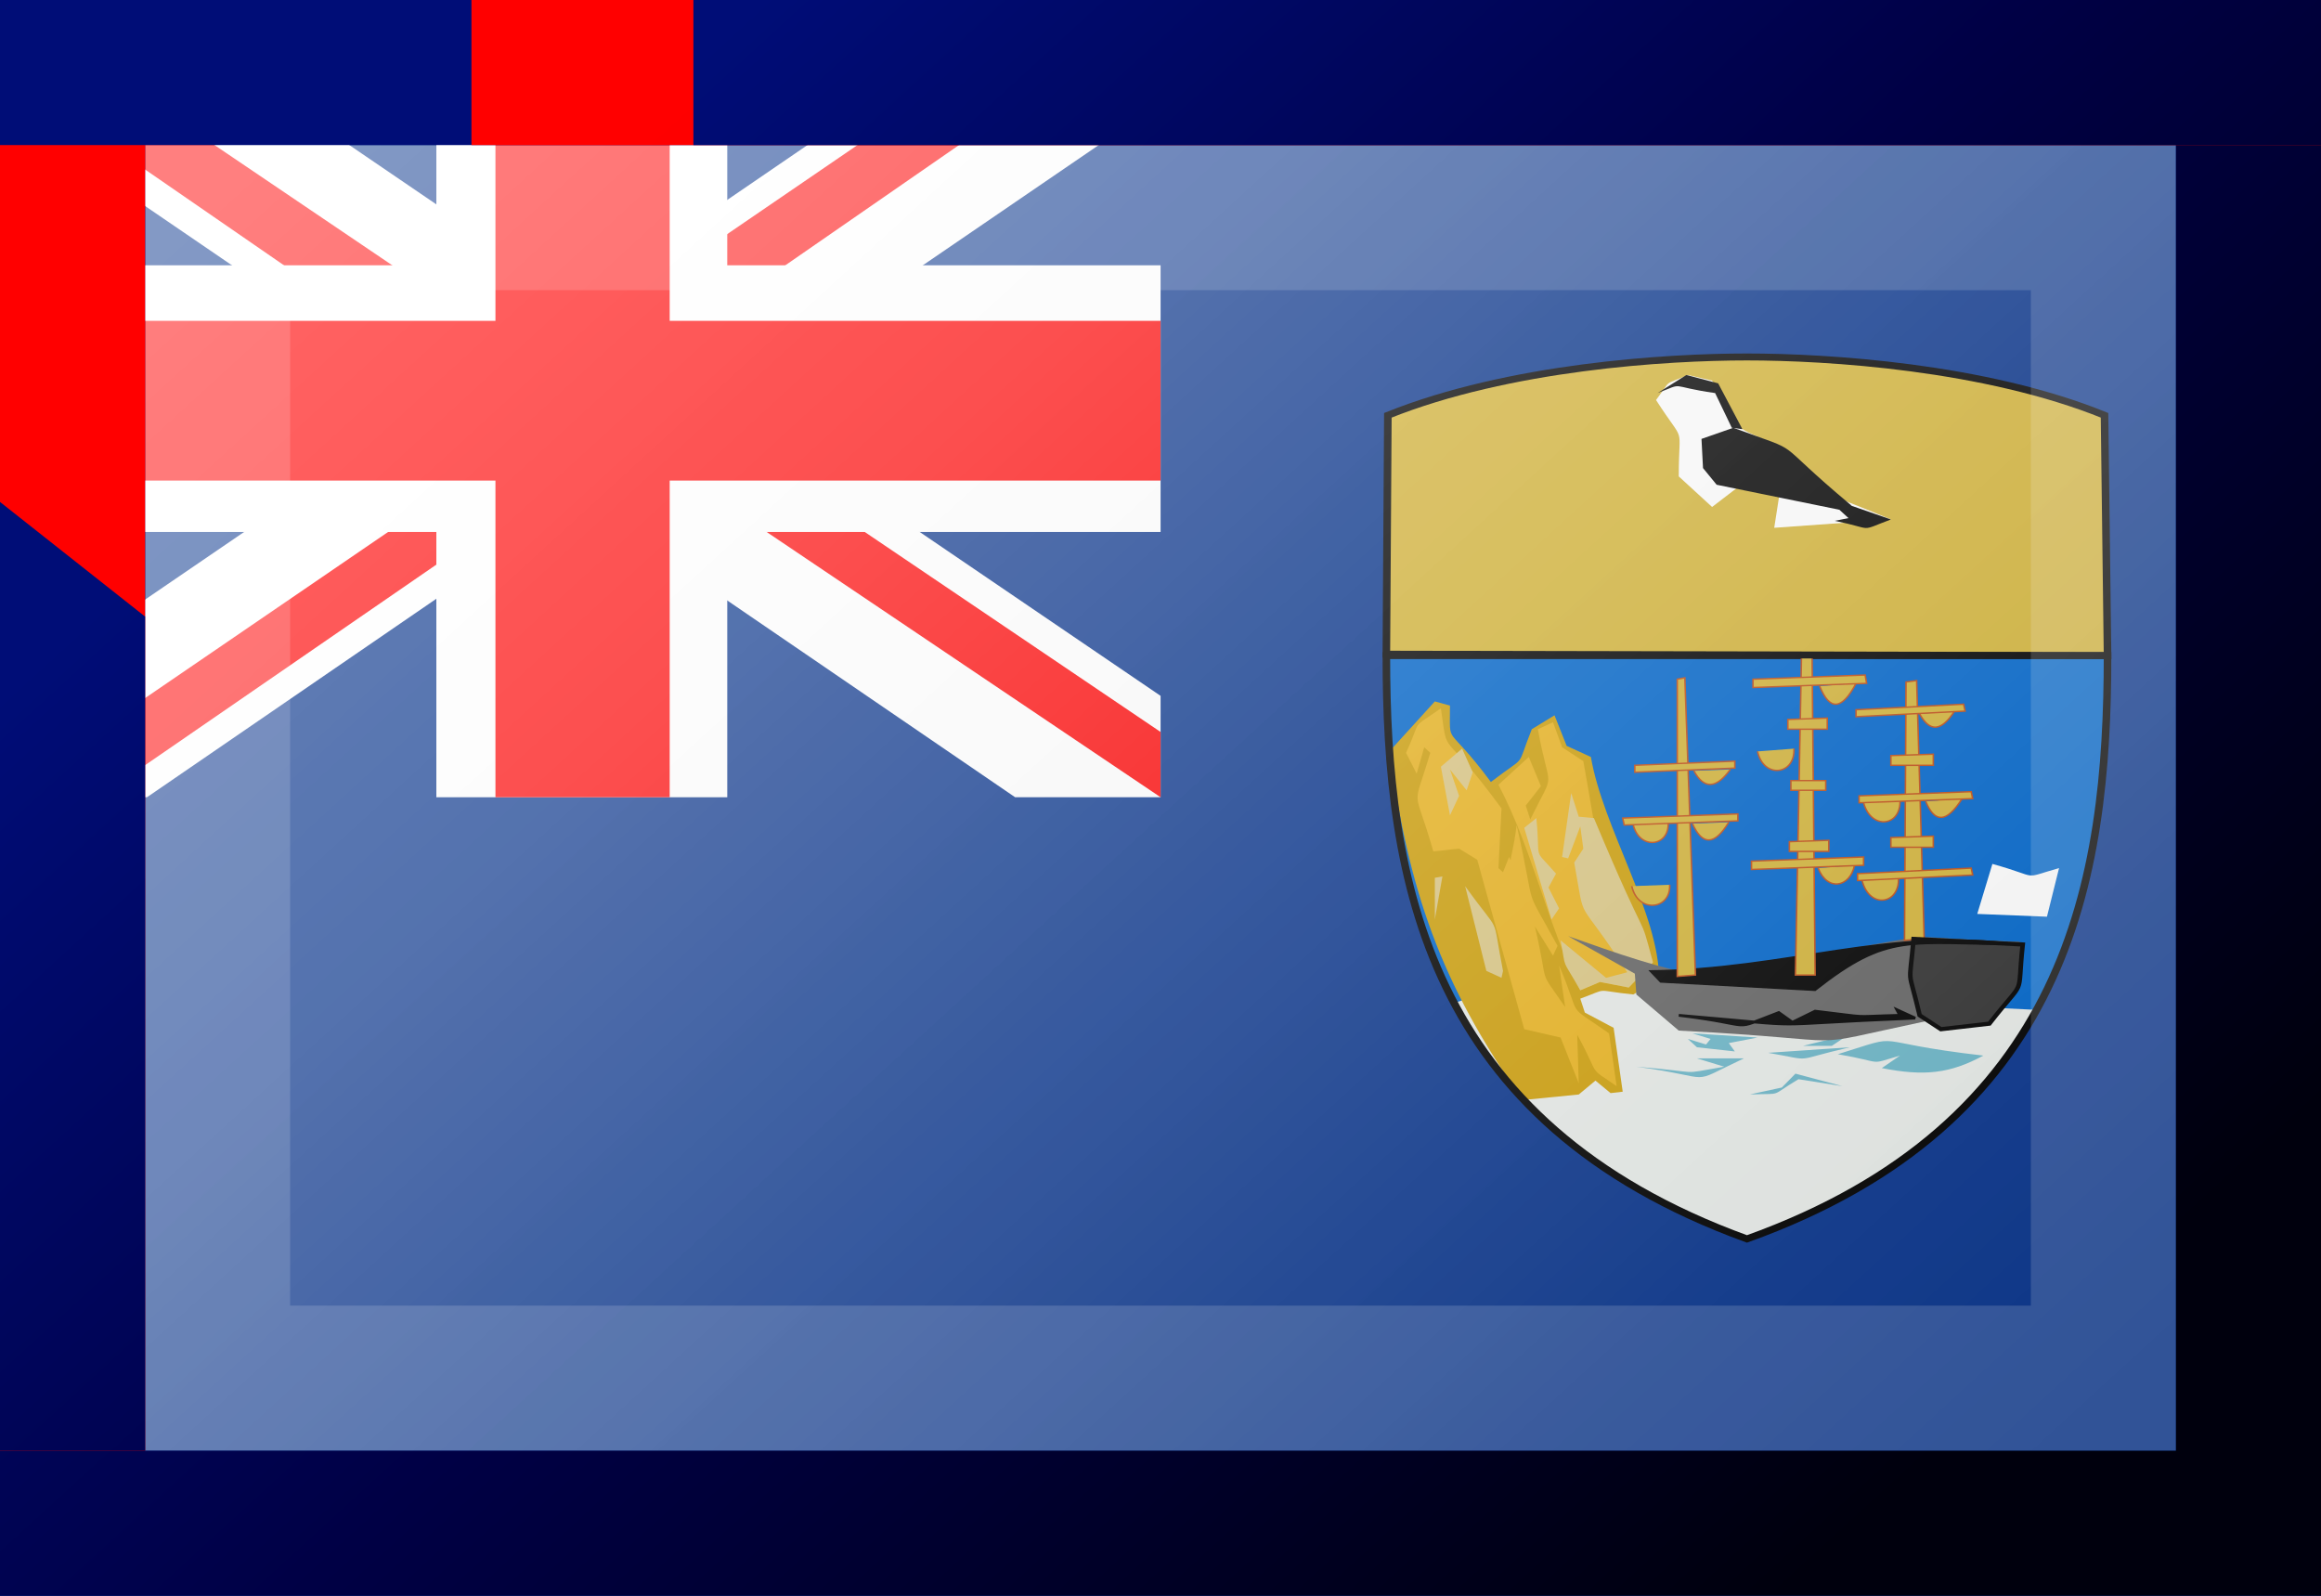
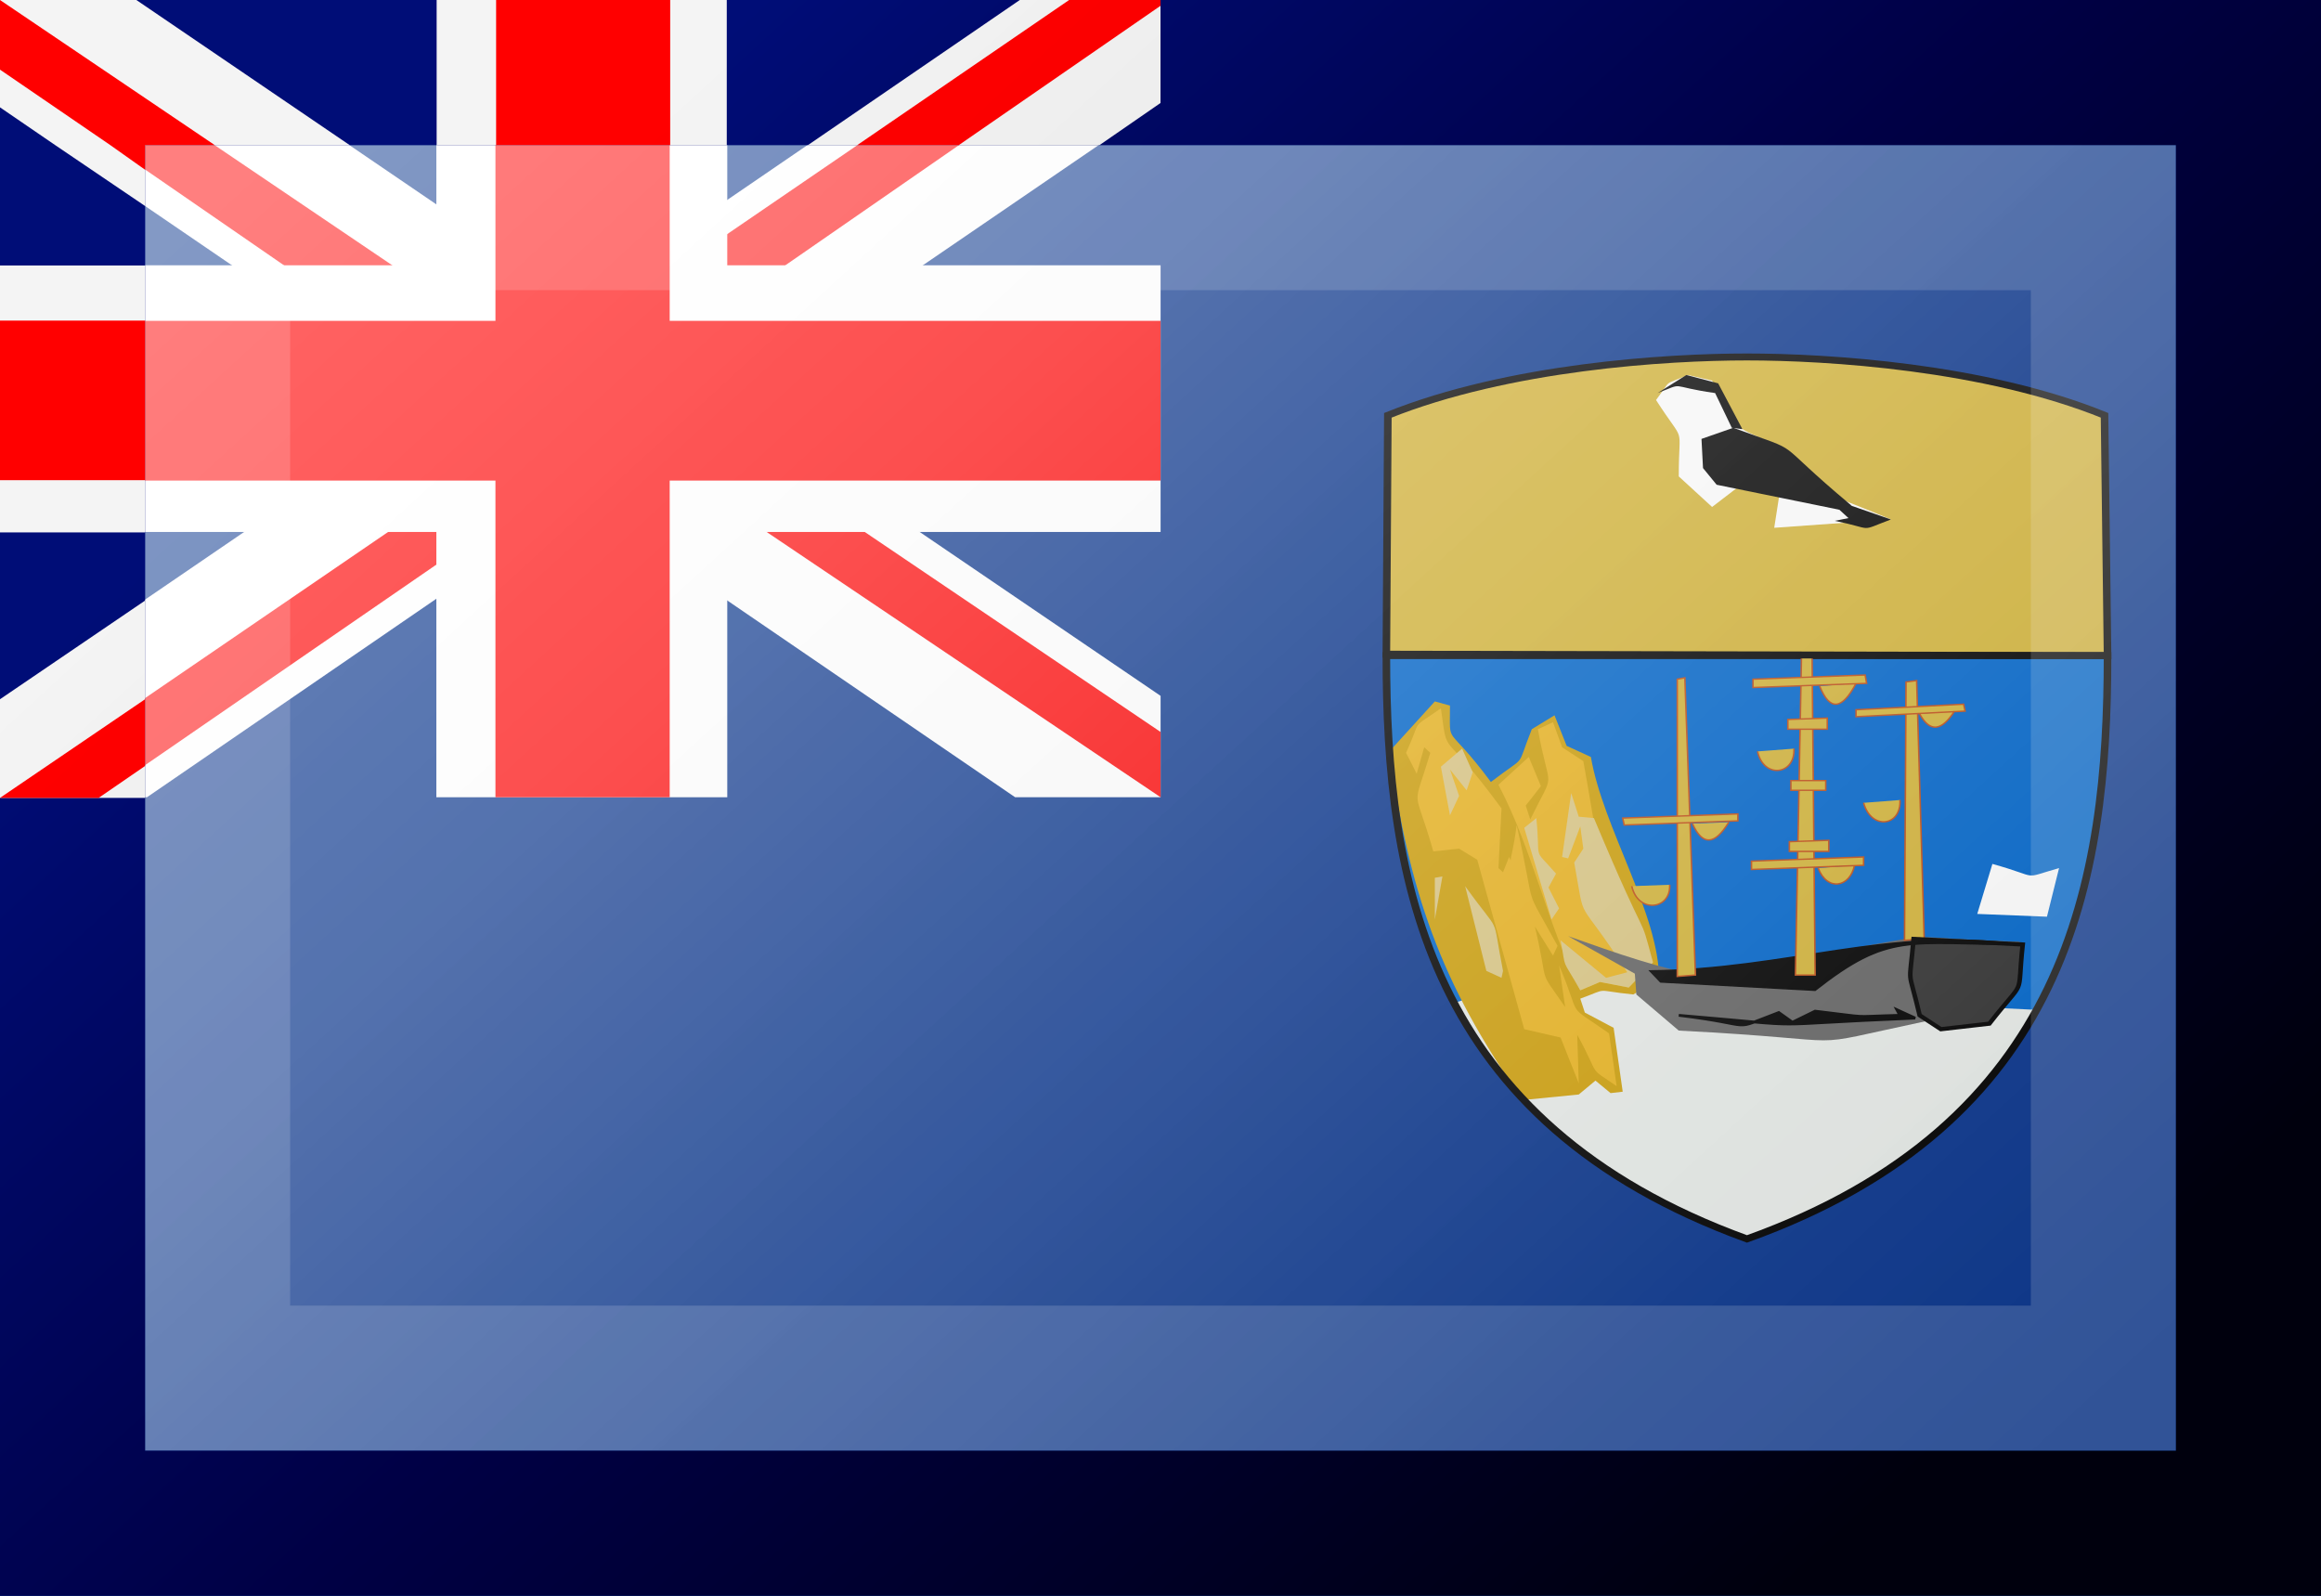
<svg xmlns="http://www.w3.org/2000/svg" xmlns:xlink="http://www.w3.org/1999/xlink" width="16" height="11" viewBox="0 0 16 11">
  <defs>
    <linearGradient id="fsh-gloss" gradientUnits="userSpaceOnUse" x1="1.352" y1="1.476" x2="11.384" y2="12.430">
      <stop offset="0.000" stop-color="#fff" stop-opacity="0.400" />
      <stop offset="0.308" stop-color="#fff" stop-opacity="0.314" />
      <stop offset="0.856" stop-color="#fff" stop-opacity="0.061" />
      <stop offset="1.000" stop-color="#fff" stop-opacity="0.021" />
    </linearGradient>
    <linearGradient id="fsh-shade" gradientUnits="userSpaceOnUse" x1="2.739" y1="2.991" x2="11.482" y2="12.537">
      <stop offset="0.000" stop-color="#000" stop-opacity="0.000" />
      <stop offset="1.000" stop-color="#000" stop-opacity="0.060" />
    </linearGradient>
-     <linearGradient id="fsh-edge" gradientUnits="userSpaceOnUse" x1="2.391" y1="2.611" x2="11.076" y2="12.094">
-       <stop offset="0" stop-color="#ff0000" />
-       <stop offset="0.463" stop-color="#f20000" />
-       <stop offset="1" stop-color="#dd0000" />
+     <linearGradient id="fsh-edge" x1="2.39" x2="11.08" y1="2.61" y2="12.09" gradientUnits="userSpaceOnUse">
+       <stop offset="0" stop-color="#000d77" />
+       <stop offset=".46" stop-color="#000045" />
+       <stop offset="1" stop-color="#00000d" />
    </linearGradient>
-     <linearGradient id="fsh-edge1" gradientUnits="userSpaceOnUse" x1="2.391" y1="2.611" x2="11.076" y2="12.094">
-       <stop offset="0" stop-color="#000d77" />
-       <stop offset="0.463" stop-color="#000045" />
-       <stop offset="1" stop-color="#00000d" />
+     <linearGradient id="fsh-edge1" x1="2.39" x2="11.08" y1="2.61" y2="12.09" gradientUnits="userSpaceOnUse">
+       <stop offset="0" stop-color="#f4f4f4" />
+       <stop offset=".46" stop-color="#e4e4e4" />
+       <stop offset="1" stop-color="#d0d0d0" />
+     </linearGradient>
+     <linearGradient id="fsh-edge2" x1="2.39" x2="11.08" y1="2.61" y2="12.09" gradientUnits="userSpaceOnUse">
+       <stop offset="0" stop-color="red" />
+       <stop offset=".46" stop-color="#f20000" />
+       <stop offset="1" stop-color="#d00" />
    </linearGradient>
    <clipPath id="fsh-clip">
      <rect width="16" height="11" />
    </clipPath>
  </defs>
  <g clip-path="url(#fsh-clip)">
    <g id="fsh-art">
      <g transform="scale(1.04447 0.95743)">
        <path fill="#08348c" d="M15.32 11.49V0H0v11.49z" />
        <path fill="#fff" d="m.9 0 2.92 2.17L6.73 0h.93v.74L4.79 2.88l2.87 2.13v.73H6.7L3.83 3.6.97 5.74H0v-.71L2.86 2.9 0 .77V0Z" />
        <path fill="red" d="m5.07 3.36 2.59 1.91v.47L4.42 3.36Zm-2.2.24.07.42L.65 5.74H0ZM7.66 0v.04L4.68 2.29l.02-.53L7.06 0ZM0 0l2.86 2.11h-.72L0 .5Z" />
        <path fill="#fff" d="M2.88 0v5.74H4.8V0ZM0 1.91v1.92h7.66V1.91Z" />
        <path fill="red" d="M0 2.31v1.15h7.66V2.31zM3.27 0v5.74h1.15V0Z" />
        <path fill="#06c" d="M13.91 4.72c0 1.62-.26 3.37-2.38 4.2-2.12-.84-2.38-2.59-2.38-4.2z" />
        <path fill="#e8ece9" d="M11.53 8.92c.96-.38 1.56-1 1.9-1.65a25 25 0 0 1-2.49-.24c-.21-.07-.98.06-1.34.19.34.7.92 1.3 1.93 1.7" />
        <path fill="#cfa00a" d="M10.05 7.92L10.42 7.88L10.53 7.78L10.63 7.87L10.71 7.86L10.65 7.4L10.46 7.29L10.43 7.19C10.63 7.11 10.51 7.13 10.78 7.16L10.95 7.05C10.95 6.58 10.58 5.96 10.5 5.45L10.34 5.37L10.26 5.15L10.11 5.25C10 5.55 10.09 5.42 9.84 5.63C9.54 5.19 9.57 5.39 9.57 5.08L9.47 5.05L9.17 5.41C9.3 6.41 9.5 7.07 10.05 7.92" />
        <path fill="#d5b53a" d="m13.91 4.72-.02-1.73c-.79-.35-1.83-.42-2.36-.42s-1.57.07-2.37.42l-.01 1.72z" />
        <path fill="#eab41f" d="M9.28 5.42L9.35 5.57L9.4 5.38L9.44 5.42C9.32 5.86 9.33 5.63 9.46 6.13L9.63 6.11L9.75 6.19L10.06 7.41L10.3 7.47L10.42 7.8L10.41 7.45C10.57 7.77 10.47 7.67 10.67 7.82L10.62 7.44C10.32 7.21 10.45 7.36 10.29 6.95L10.33 7.25C10.14 6.95 10.23 7.13 10.13 6.67L10.25 6.88L10.28 6.81C10.04 6.33 10.15 6.62 10.01 5.94C9.97 6.29 9.93 6.14 10.05 6.39L9.96 6.17L9.92 6.28L9.89 6.25L9.91 5.82C9.5 5.21 9.56 5.48 9.51 5.1C9.3 5.26 9.39 5.16 9.28 5.42" />
-         <g fill="#6db7c9">
-           <path d="M11.51 7.62L11.2 7.62L11.38 7.68C11.06 7.74 11.26 7.72 10.8 7.68C11.35 7.76 11.12 7.82 11.51 7.62zM11.26 7.52L11.14 7.48L11.2 7.54L11.45 7.57L11.41 7.51L11.6 7.47L11.17 7.44L11.29 7.48L11.26 7.52M12.2 7.45L11.9 7.53L12.09 7.53L12.2 7.45M11.67 7.58C11.99 7.64 11.81 7.64 12.21 7.54L11.67 7.58zM12.13 7.59C12.6 7.43 12.29 7.5 13.09 7.6C12.87 7.73 12.7 7.75 12.42 7.69L12.54 7.6C12.32 7.67 12.45 7.65 12.13 7.59zM12.29 7.66L12.12 7.66L12.29 7.66M12.22 7.71L12.38 7.72L12.22 7.71M11.59 7.87L11.76 7.83L11.85 7.73L12.16 7.82L11.87 7.77C11.67 7.9 11.78 7.87 11.55 7.88L11.59 7.87" />
-         </g>
+         <g fill="#6db7c9" />
        <path fill="none" stroke="#000" stroke-width=".05" d="M13.91 4.72c0 1.62-.26 3.37-2.38 4.2-2.12-.84-2.38-2.59-2.38-4.2z" />
        <path fill="#eab41f" d="M10.09 5.45L9.89 5.65C10.12 6.13 10.21 6.65 10.43 7.13L10.56 7.07L10.75 7.11L10.91 6.92C10.47 5.9 10.6 6.38 10.45 5.48L10.31 5.38L10.25 5.2L10.15 5.25C10.23 5.73 10.27 5.52 10.1 5.9L10.07 5.8L10.17 5.66L10.09 5.45" />
        <path fill="#dcc885" d="M9.47 6.32L9.47 6.62L9.52 6.31L9.47 6.32M9.92 6.99C9.84 6.55 9.92 6.76 9.67 6.38L9.81 6.99L9.91 7.04L9.92 6.99zM9.72 5.56L9.68 5.69L9.57 5.54L9.63 5.73L9.57 5.87L9.51 5.52L9.65 5.39L9.72 5.56zM10.35 6.18L10.43 5.95L10.45 6.11L10.39 6.21C10.47 6.69 10.39 6.41 10.74 7L10.6 7.04L10.3 6.77C10.34 7 10.3 6.88 10.43 7.13L10.56 7.07L10.75 7.11L10.91 6.93C10.81 6.52 10.9 6.88 10.52 5.89L10.42 5.88L10.37 5.71L10.31 6.17L10.35 6.18M10.06 5.96L10.24 6.62L10.29 6.54L10.22 6.39L10.27 6.29C10.11 6.09 10.17 6.22 10.14 5.89L10.06 5.96z" />
        <path fill="#666" d="M12.72 7.35C11.81 7.56 12.35 7.49 11.08 7.42L10.8 7.16L10.79 7.01L10.35 6.74C11 6.99 11.5 7.19 12.18 6.95L12.26 6.82C12.85 6.71 12.49 6.75 13.33 6.78L13.34 6.87L12.68 6.84L12.72 7.35z" />
        <g fill="none" stroke="#000" stroke-width=".01" />
        <path fill="#d5b53a" stroke="#c14e17" stroke-width=".01" d="m12.58 4.91-.01 1.86.13-.01-.05-1.86z" />
        <g stroke="#000">
          <path fill="#333" stroke-width=".03" d="M12.67 7.31L12.81 7.41L13.13 7.37C13.38 7.02 13.31 7.21 13.35 6.8L12.63 6.76C12.6 7.13 12.59 6.94 12.67 7.31z" />
        </g>
        <path fill="#fff" d="M13.15 6.22L13.05 6.58L13.51 6.6L13.59 6.25C13.33 6.33 13.48 6.32 13.15 6.22z" />
        <g stroke="#c14e17">
          <g fill="#d5b53a" stroke-width=".01" />
        </g>
        <g fill="#d5b53a" stroke="#c14e17">
          <path stroke-width=".01" d="M12.67 5.14q.1.2.23-.02m.06-.05-.71.04v.05l.72-.04zm-.66.71c.05.2.25.17.24-.02" />
-           <path stroke-width=".01" d="M12.71 5.77q.09.24.24-.02m.06-.05-.74.03v.05l.75-.03zm-.72.64c.05.21.25.17.24-.02" />
-           <path stroke-width=".01" d="m13.01 6.25-.75.04v.05l.76-.04zm-.25-.82-.28.01v.07h.28zm0 .59-.28.01v.07h.28z" />
        </g>
        <g stroke="#000">
          <path stroke-width=".01" d="M13.33 6.8C12.59 6.8 12.47 6.71 11.98 7.13L10.96 7.07L10.89 6.99C11.8 6.98 12.46 6.67 13.33 6.8z" />
        </g>
        <path fill="#d5b53a" stroke="#c14e17" stroke-width=".01" d="m11.89 4.73-.04 2.29h.13l-.02-2.29z" />
        <g fill="#d5b53a" stroke="#c14e17">
          <path stroke-width=".01" d="M12.01 4.94q.1.27.24-.02m.06-.06-.74.03v.06l.75-.03zm-.71.55c.04.2.25.17.24-.02" />
        </g>
        <g fill="#d5b53a" stroke="#c14e17" />
        <g fill="#d5b53a" stroke="#c14e17">
          <path stroke-width=".01" d="M12 6.25c.06.17.21.14.24-.02m.06-.06-.74.03v.06l.74-.03zm-.24-1-.26.01v.07h.26zm-.01.45h-.23v.07h.23zm.02.43-.26.01v.07h.26z" />
        </g>
        <path fill="#d5b53a" stroke="#c14e17" stroke-width=".01" d="M11.07 4.89v2.14l.12-.01-.07-2.14z" />
        <path stroke="#000" stroke-width=".02" d="M11.08 7.31C11.62 7.38 11.4 7.43 11.74 7.29L11.83 7.36L11.98 7.28C12.37 7.33 12.19 7.32 12.54 7.31L12.52 7.27L12.64 7.33C11.53 7.38 12.05 7.4 11.08 7.31z" />
        <g fill="#d5b53a" stroke="#c14e17" stroke-width=".01" />
        <g fill="#d5b53a" stroke="#c14e17">
-           <path stroke-width=".01" d="M11.18 5.55q.1.2.24-.01m.03-.06-.66.03v.05l.66-.03zm-.67.46c.04.18.24.16.23-.02" />
          <path stroke-width=".01" d="M11.17 5.93q.1.24.24-.01m.06-.06-.76.03.01.05.75-.03zm-.7.52c.04.2.26.17.25-.01" />
        </g>
        <g fill="#d5b53a" stroke="#c14e17" />
        <g fill="none" stroke="#000" />
        <g fill="none" stroke="#000" />
        <path fill="none" stroke="#000" stroke-width=".05" d="m13.91 4.72-.02-1.73c-.79-.35-1.83-.42-2.36-.42s-1.57.07-2.37.42l-.01 1.72z" />
        <path fill="#fff" d="M11.79 3.24C12.19 3.66 11.96 3.5 12.48 3.74L11.71 3.8M11.3 3.65L11.08 3.43C11.08 3.03 11.13 3.22 10.93 2.88C11.04 2.72 10.97 2.78 11.14 2.7L11.3 2.74C11.54 3.18 11.38 3.02 11.79 3.24" />
        <path d="M12.14 3.67L11.33 3.49L11.24 3.37L11.23 3.16L11.44 3.08C11.94 3.28 11.66 3.13 12.22 3.64L12.14 3.67z" />
        <path d="M12.11 3.75L12.2 3.73L12.13 3.66L12.19 3.63L12.48 3.74C12.26 3.83 12.38 3.81 12.11 3.75zM11.13 2.7L10.94 2.83C11.13 2.75 11 2.78 11.32 2.83L11.43 3.08L11.5 3.09L11.34 2.76L11.13 2.7z" />
      </g>
    </g>
    <use xlink:href="#fsh-art" />
    <use xlink:href="#fsh-art" />
    <rect x="1" y="1" width="14" height="9" fill="url(#fsh-gloss)" />
    <path d="M1 1h14v9H1zM2 2v7h12V2z" fill="#fff" fill-opacity="0.164" fill-rule="evenodd" />
    <rect x="1" y="1" width="14" height="9" fill="url(#fsh-shade)" />
-     <path fill="url(#fsh-edge1)" d="M0 0h16v11H0zM1 1v9h14V1z" />
-     <path fill="url(#fsh-edge)" d="M0 1V10H1V1z" />
-     <path fill="url(#fsh-edge)" d="M3.25 0H16V1H3.25z" />
-     <path fill="url(#fsh-edge1)" d="M0 3.46V10H1V4.25z" />
-     <path fill="url(#fsh-edge1)" d="M4.78 0H16V1H4.78z" />
+     <path fill="url(#fsh-edge)" d="M16 1V0H0v1zm0 10v-1H0v1zM0 1v9h1V1zm16 9V1h-1v9z" />
+     <path fill="url(#fsh-edge1)" d="m.94 0 1.47 1h3.16l1.46-1H8v.71L7.58 1H.38L0 .74V0zM1 1v4.5H0v-.68l1-.68V1.42L.38 1z" />
+     <path fill="url(#fsh-edge2)" d="m1 5.28-.32.22H0l1-.68zM8 0v.04L6.61 1h-.7l1.46-1zM0 0l1.48 1H.76L0 .48zm1 1v.17L.76 1z" />
+     <path fill="url(#fsh-edge1)" d="M3.01 0v1h2V0zM0 1.83v1.84h1V1.83z" />
+     <path fill="url(#fsh-edge2)" d="M0 2.21v1.1h1v-1.1zM3.42 0v1h1.2V0z" />
  </g>
</svg>
